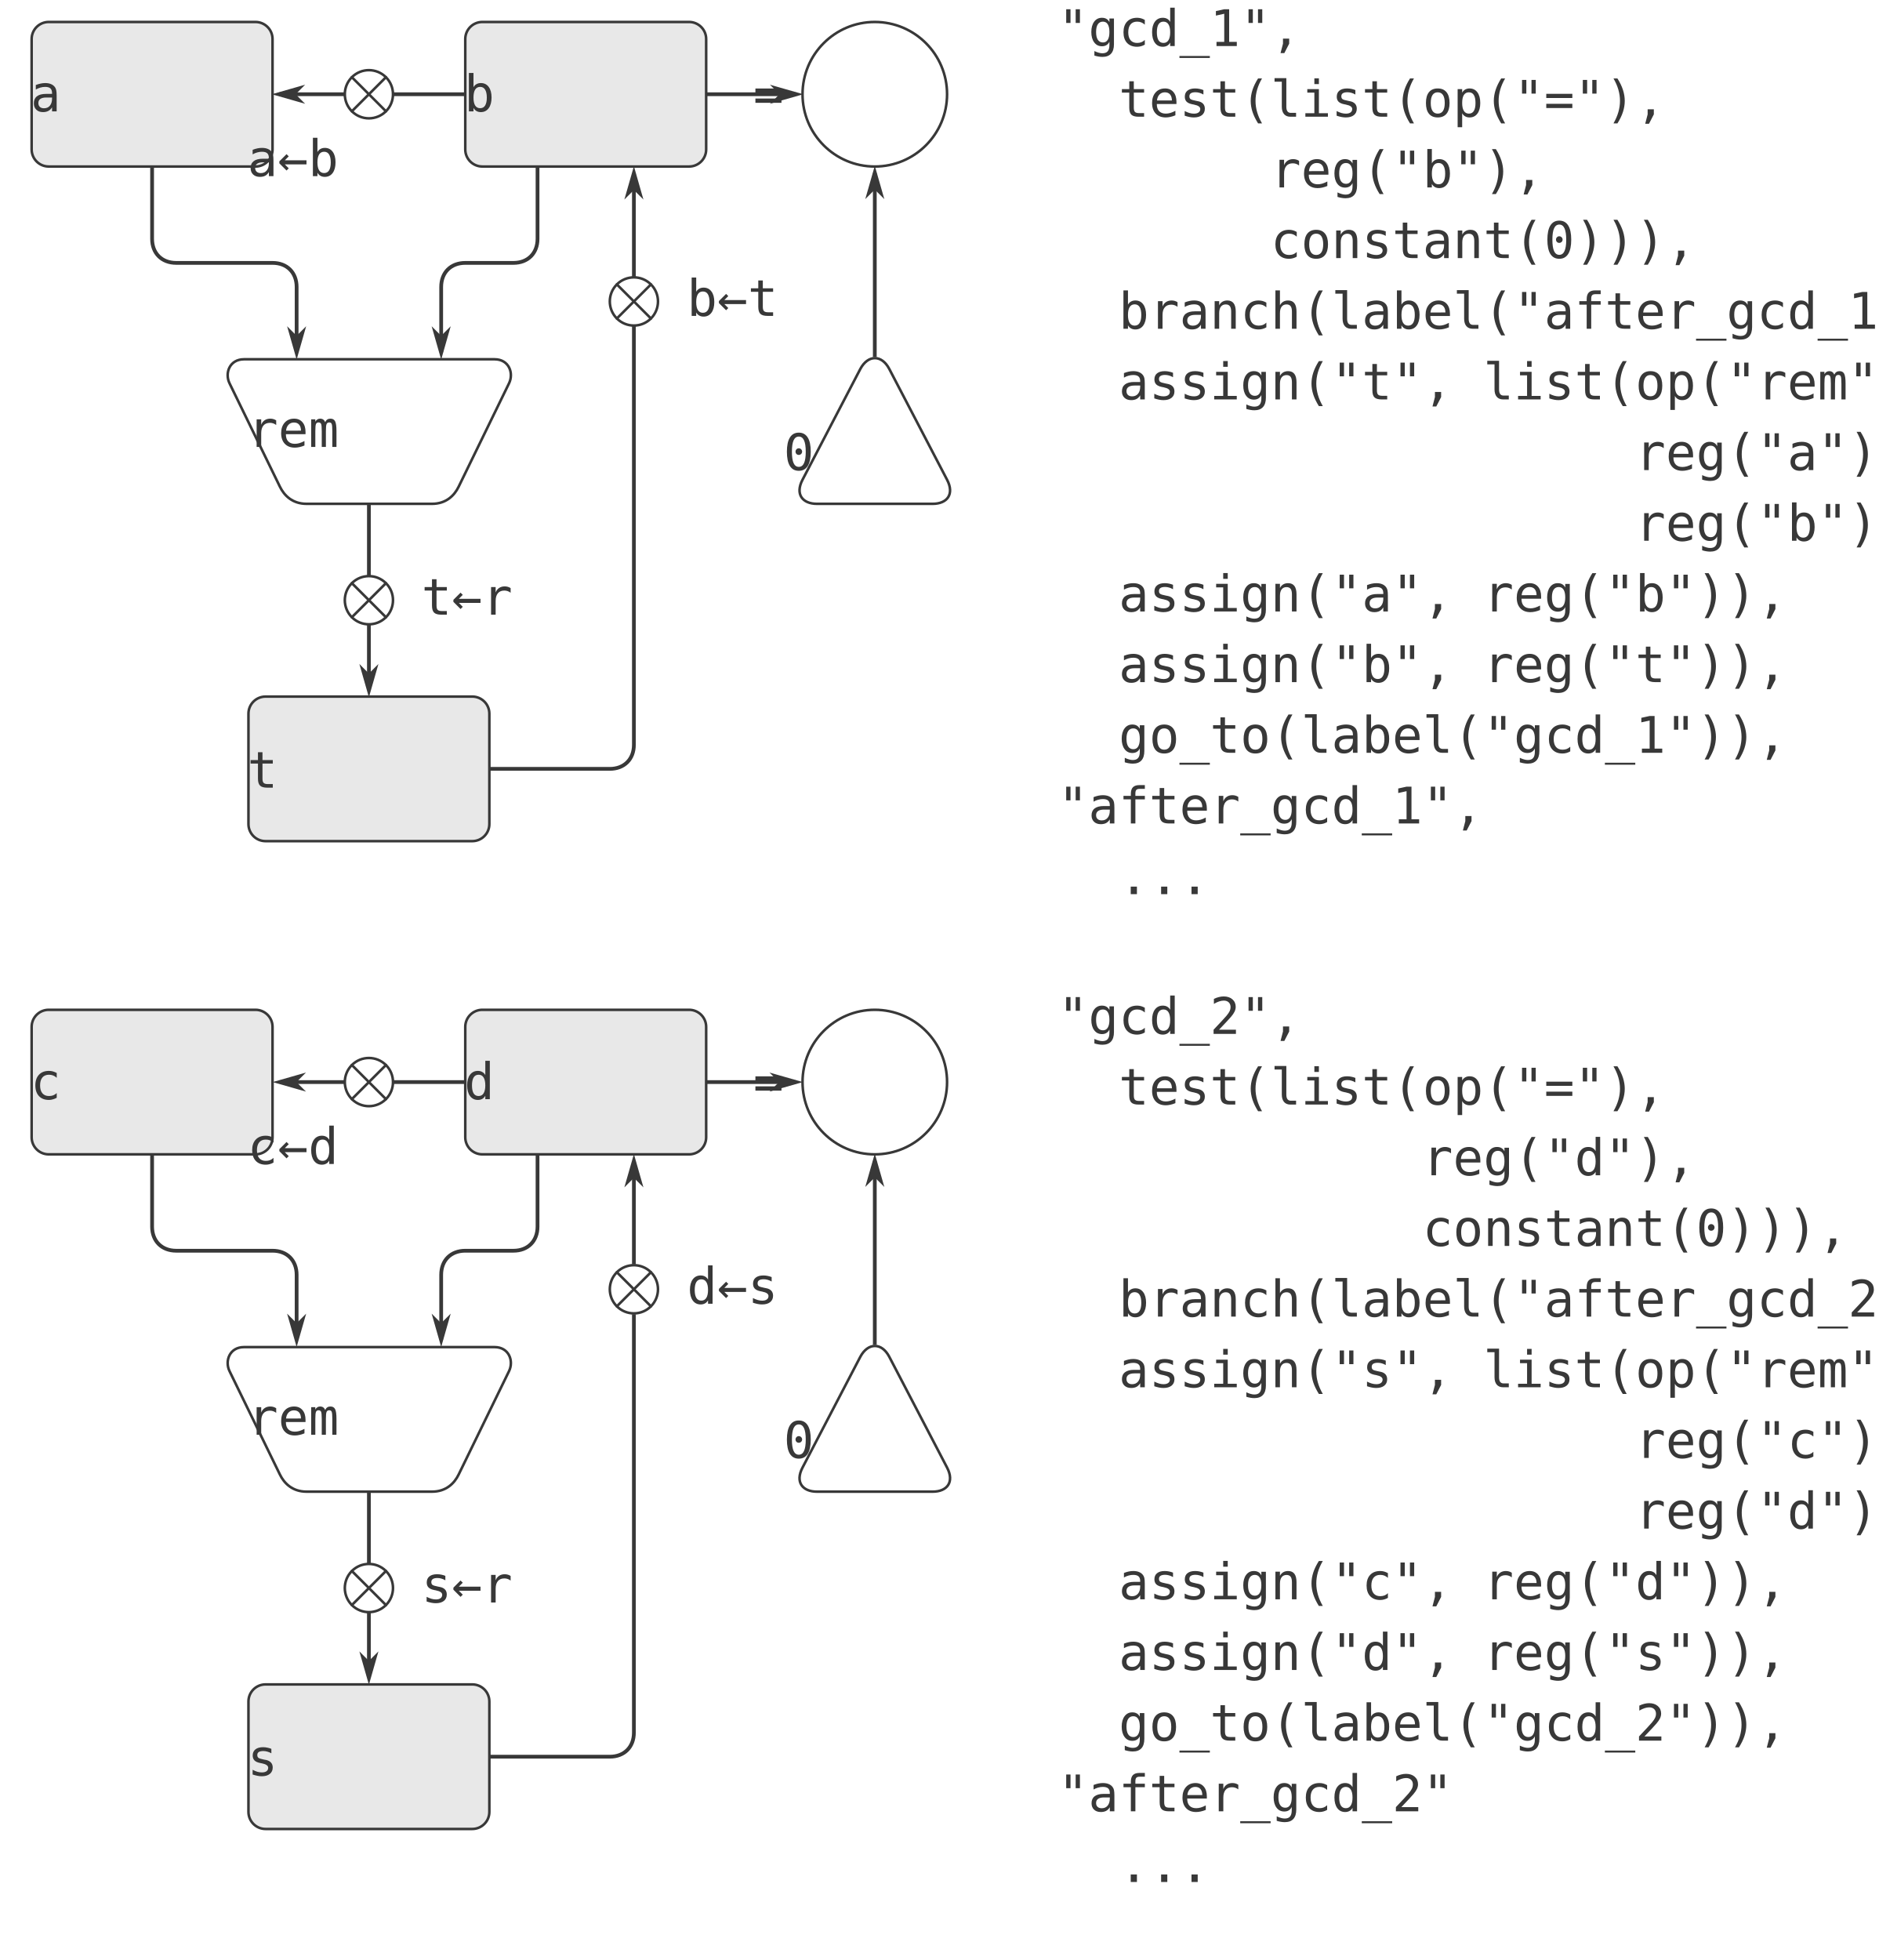
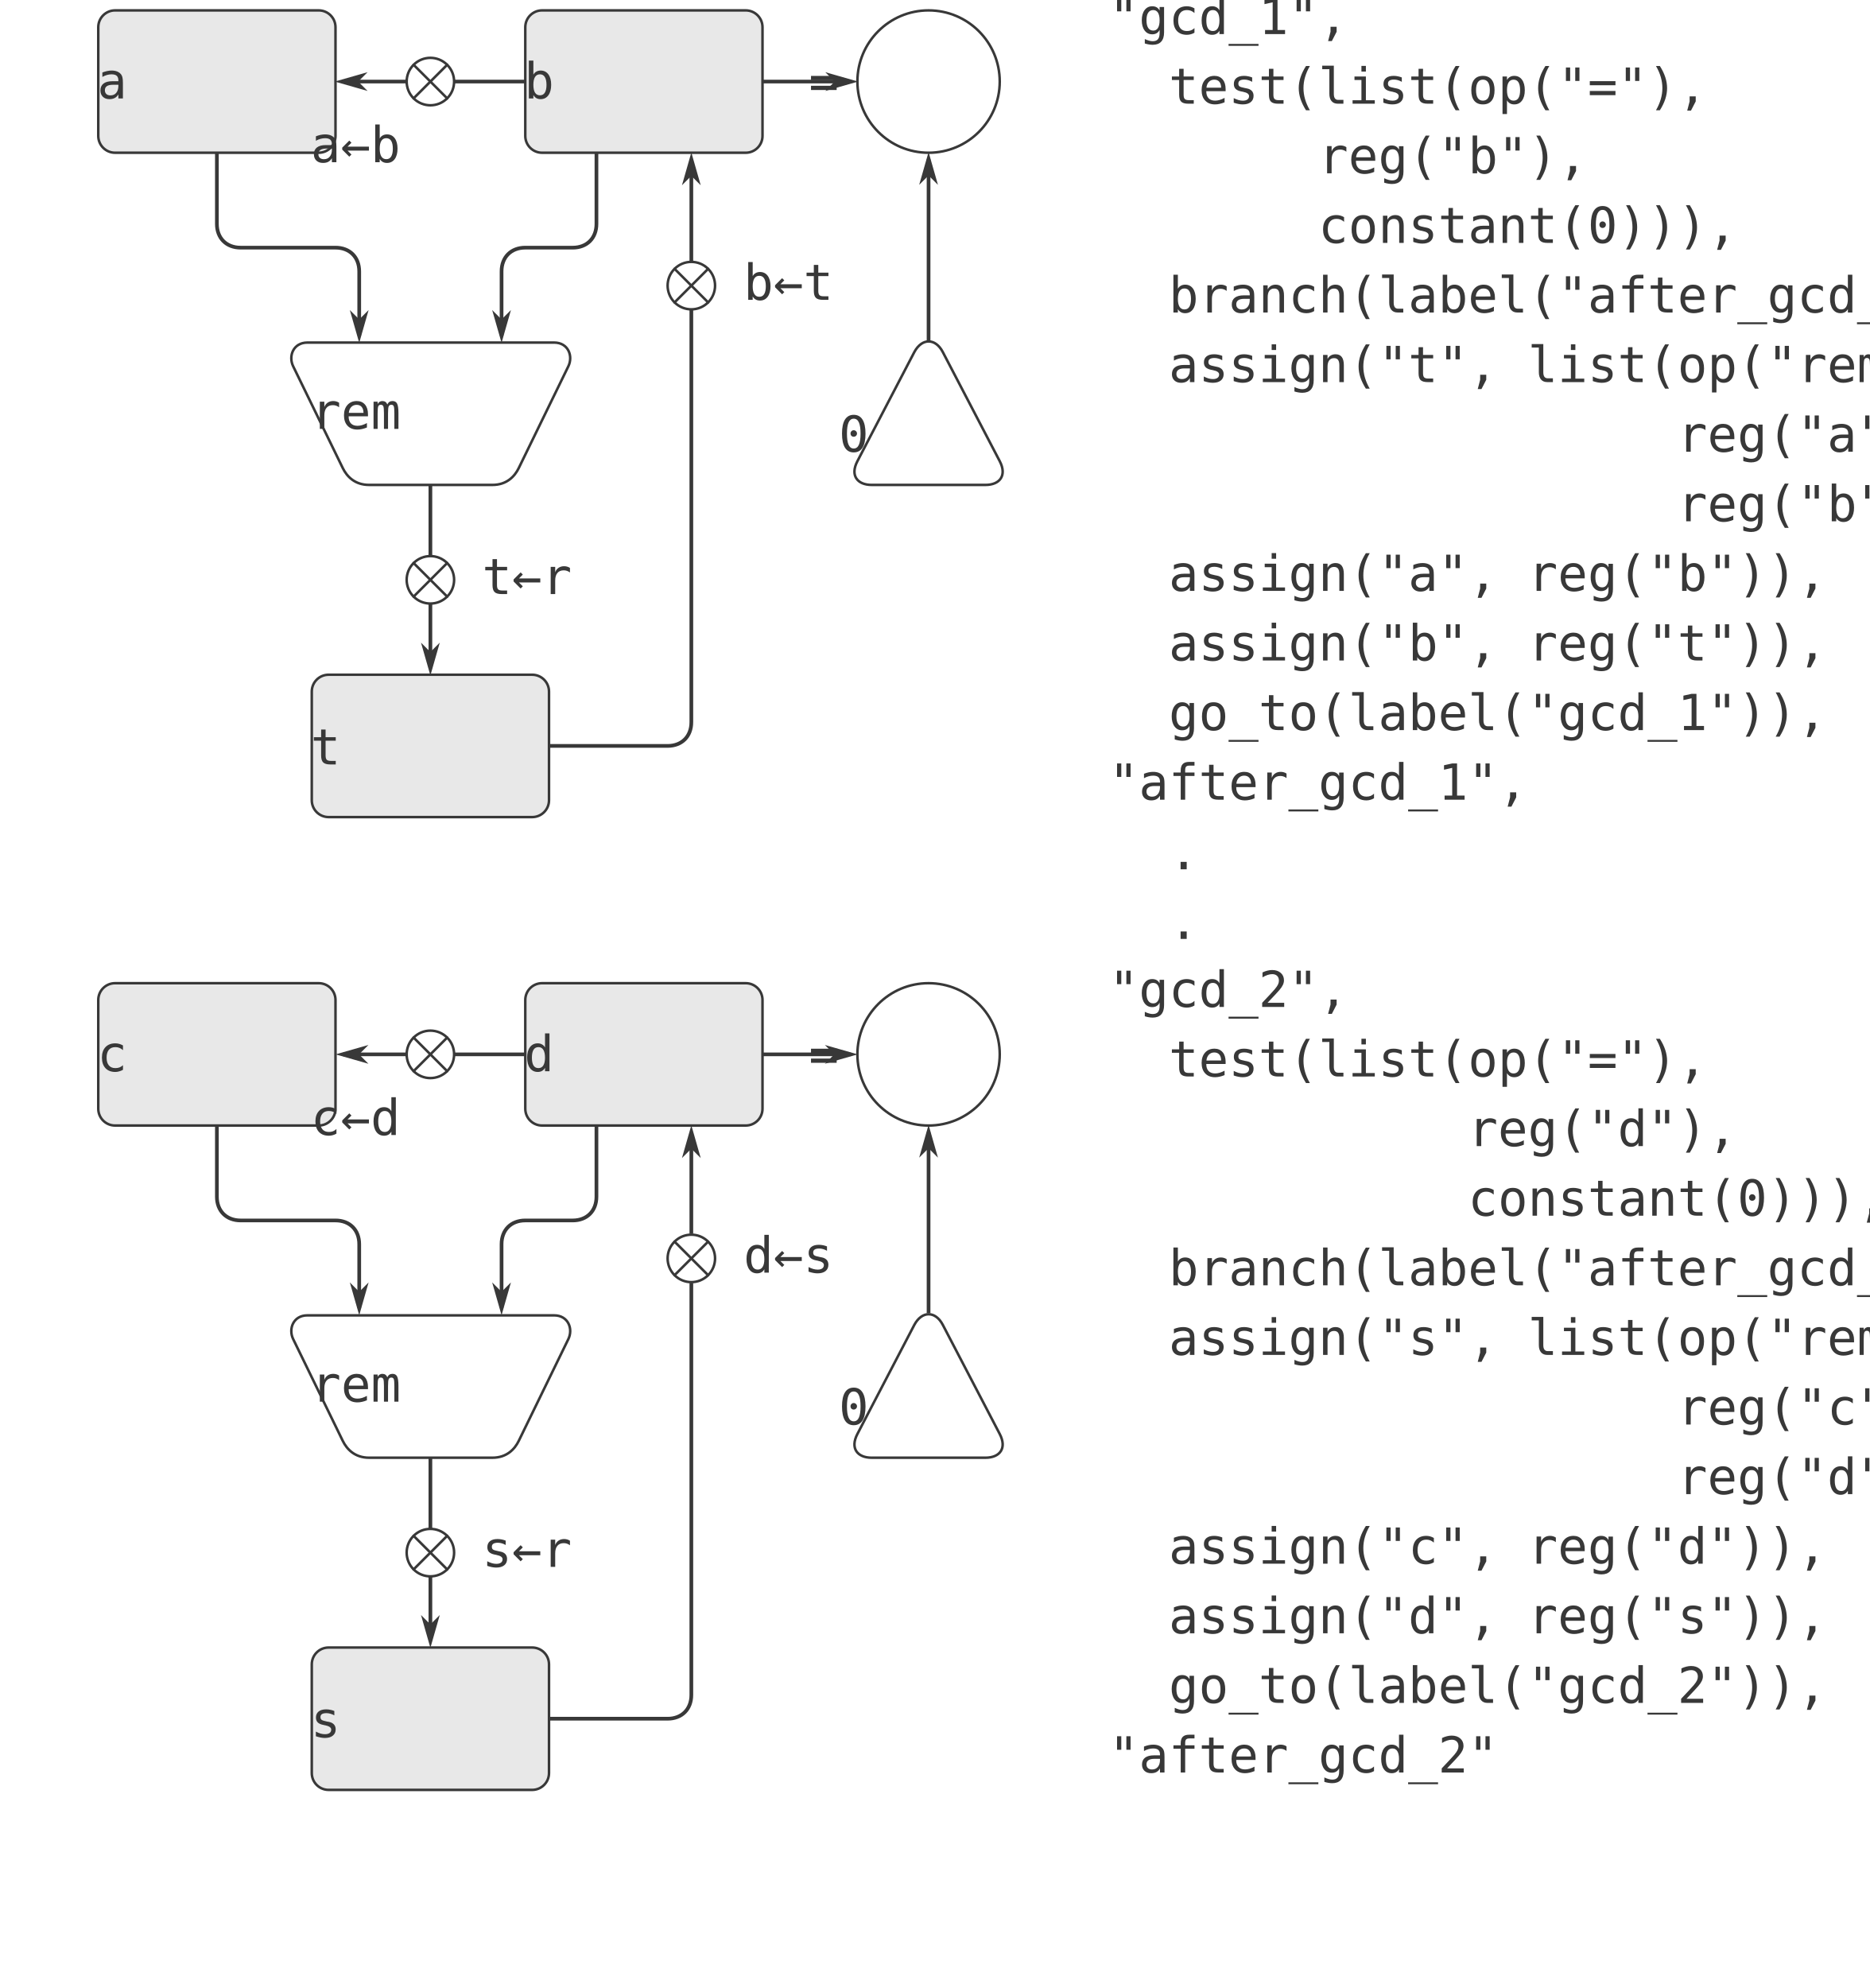
- <svg xmlns="http://www.w3.org/2000/svg" preserveAspectRatio="xMinYMin meet" viewBox="0 0 744.445 776.522" id="svg7561" version="1.1" width="744.445" height="776.522">
+ <svg xmlns="http://www.w3.org/2000/svg" preserveAspectRatio="xMinYMin meet" viewBox="0 0 752.296 799.788" id="svg7561" version="1.1" width="752.296" height="799.788">
  <defs id="defs7563">
    <marker refX="0" refY="0" orient="auto" id="Arrow1Mend" style="overflow:visible">
      <path d="M 0,0 5,-5 -12.5,0 5,5 Z" transform="matrix(-0.4,0,0,-0.4,-4,0)" id="path4415" style="fill:#383838;fill-rule:evenodd;stroke:#383838;stroke-width:1pt;marker-start:none" />
    </marker>
    <marker refX="0" refY="0" orient="auto" id="marker7583" style="overflow:visible">
      <path d="M 0,0 5,-5 -12.5,0 5,5 Z" transform="matrix(-0.4,0,0,-0.4,-4,0)" id="path7585" style="fill:#383838;fill-rule:evenodd;stroke:#383838;stroke-width:1pt;marker-start:none" />
    </marker>
    <marker refX="0" refY="0" orient="auto" id="marker7587" style="overflow:visible">
      <path d="M 0,0 5,-5 -12.5,0 5,5 Z" transform="matrix(-0.4,0,0,-0.4,-4,0)" id="path7589" style="fill:#383838;fill-rule:evenodd;stroke:#383838;stroke-width:1pt;marker-start:none" />
    </marker>
    <marker refX="0" refY="0" orient="auto" id="marker7591" style="overflow:visible">
      <path d="M 0,0 5,-5 -12.5,0 5,5 Z" transform="matrix(-0.4,0,0,-0.4,-4,0)" id="path7593" style="fill:#383838;fill-rule:evenodd;stroke:#383838;stroke-width:1pt;marker-start:none" />
    </marker>
    <marker refX="0" refY="0" orient="auto" id="marker7595" style="overflow:visible">
      <path d="M 0,0 5,-5 -12.5,0 5,5 Z" transform="matrix(-0.4,0,0,-0.4,-4,0)" id="path7597" style="fill:#383838;fill-rule:evenodd;stroke:#383838;stroke-width:1pt;marker-start:none" />
    </marker>
    <marker refX="0" refY="0" orient="auto" id="marker7599" style="overflow:visible">
      <path d="M 0,0 5,-5 -12.5,0 5,5 Z" transform="matrix(-0.4,0,0,-0.4,-4,0)" id="path7601" style="fill:#383838;fill-rule:evenodd;stroke:#383838;stroke-width:1pt;marker-start:none" />
    </marker>
    <marker refX="0" refY="0" orient="auto" id="marker7603" style="overflow:visible">
      <path d="M 0,0 5,-5 -12.5,0 5,5 Z" transform="matrix(-0.4,0,0,-0.4,-4,0)" id="path7605" style="fill:#383838;fill-rule:evenodd;stroke:#383838;stroke-width:1pt;marker-start:none" />
    </marker>
    <marker refX="0" refY="0" orient="auto" id="Arrow1Mend-7" style="overflow:visible">
      <path d="M 0,0 5,-5 -12.5,0 5,5 Z" transform="matrix(-0.4,0,0,-0.4,-4,0)" id="path4415-9" style="fill:#383838;fill-rule:evenodd;stroke:#383838;stroke-width:1pt;marker-start:none" />
    </marker>
    <marker refX="0" refY="0" orient="auto" id="marker7583-7" style="overflow:visible">
      <path d="M 0,0 5,-5 -12.5,0 5,5 Z" transform="matrix(-0.4,0,0,-0.4,-4,0)" id="path7585-6" style="fill:#383838;fill-rule:evenodd;stroke:#383838;stroke-width:1pt;marker-start:none" />
    </marker>
    <marker refX="0" refY="0" orient="auto" id="marker7587-9" style="overflow:visible">
      <path d="M 0,0 5,-5 -12.5,0 5,5 Z" transform="matrix(-0.4,0,0,-0.4,-4,0)" id="path7589-7" style="fill:#383838;fill-rule:evenodd;stroke:#383838;stroke-width:1pt;marker-start:none" />
    </marker>
    <marker refX="0" refY="0" orient="auto" id="marker7591-4" style="overflow:visible">
      <path d="M 0,0 5,-5 -12.5,0 5,5 Z" transform="matrix(-0.4,0,0,-0.4,-4,0)" id="path7593-3" style="fill:#383838;fill-rule:evenodd;stroke:#383838;stroke-width:1pt;marker-start:none" />
    </marker>
    <marker refX="0" refY="0" orient="auto" id="marker7595-2" style="overflow:visible">
      <path d="M 0,0 5,-5 -12.5,0 5,5 Z" transform="matrix(-0.4,0,0,-0.4,-4,0)" id="path7597-4" style="fill:#383838;fill-rule:evenodd;stroke:#383838;stroke-width:1pt;marker-start:none" />
    </marker>
    <marker refX="0" refY="0" orient="auto" id="marker7599-1" style="overflow:visible">
      <path d="M 0,0 5,-5 -12.5,0 5,5 Z" transform="matrix(-0.4,0,0,-0.4,-4,0)" id="path7601-8" style="fill:#383838;fill-rule:evenodd;stroke:#383838;stroke-width:1pt;marker-start:none" />
    </marker>
    <marker refX="0" refY="0" orient="auto" id="marker7603-3" style="overflow:visible">
      <path d="M 0,0 5,-5 -12.5,0 5,5 Z" transform="matrix(-0.4,0,0,-0.4,-4,0)" id="path7605-7" style="fill:#383838;fill-rule:evenodd;stroke:#383838;stroke-width:1pt;marker-start:none" />
    </marker>
  </defs>
  <rect width="100.585%" height="102.996%" id="rect32" x="0" y="0" style="fill:#ffffff;stroke-width:1.018" />
-   <g transform="translate(-52.70466,-92.21434)" id="layer1" style="display:inline">
+   <g transform="translate(-25.70052,-96.73788)" id="layer1" style="display:inline">
    <path d="m 192.128,136.302 13.499,-13.499" id="path4116" style="fill:none;stroke:#383838;stroke-width:1.015;stroke-linecap:round;stroke-linejoin:round;stroke-miterlimit:4;stroke-dasharray:none;stroke-opacity:1" />
    <path d="M 205.628,136.302 192.128,122.803" id="path4118" style="fill:none;stroke:#383838;stroke-width:1.015;stroke-linecap:round;stroke-linejoin:round;stroke-miterlimit:4;stroke-dasharray:none;stroke-opacity:1" />
    <path d="m 210,87.362 a 5,5 0 1 1 -10,0 5,5 0 1 1 10,0 z" transform="matrix(-1.349931,-1.349931,1.349931,-1.349931,357.6808,524.2211)" id="path4086-0" style="fill:none;stroke:#383838;stroke-width:0.531;stroke-linecap:round;stroke-linejoin:round;stroke-miterlimit:4;stroke-dasharray:none;stroke-dashoffset:0;stroke-opacity:1" />
    <path d="m 297.128,204.894 13.499,13.499" id="path4116-8" style="fill:none;stroke:#383838;stroke-width:1.015;stroke-linecap:round;stroke-linejoin:round;stroke-miterlimit:4;stroke-dasharray:none;stroke-opacity:1" />
    <path d="M 297.128,218.393 310.627,204.894" id="path4118-6" style="fill:none;stroke:#383838;stroke-width:1.015;stroke-linecap:round;stroke-linejoin:round;stroke-miterlimit:4;stroke-dasharray:none;stroke-opacity:1" />
    <path d="m 210,87.362 a 5,5 0 1 1 -10,0 5,5 0 1 1 10,0 z" transform="matrix(1.349931,-1.349931,1.349931,1.349931,-90.79083,370.4462)" id="path4086-0-9" style="fill:none;stroke:#383838;stroke-width:0.531;stroke-linecap:round;stroke-linejoin:round;stroke-miterlimit:4;stroke-dasharray:none;stroke-dashoffset:0;stroke-opacity:1" />
    <path d="m 192.128,336.757 13.499,-13.499" id="path4116-0" style="fill:none;stroke:#383838;stroke-width:1.015;stroke-linecap:round;stroke-linejoin:round;stroke-miterlimit:4;stroke-dasharray:none;stroke-opacity:1" />
    <path d="M 205.628,336.757 192.128,323.257" id="path4118-3" style="fill:none;stroke:#383838;stroke-width:1.015;stroke-linecap:round;stroke-linejoin:round;stroke-miterlimit:4;stroke-dasharray:none;stroke-opacity:1" />
    <path d="m 210,87.362 a 5,5 0 1 1 -10,0 5,5 0 1 1 10,0 z" transform="matrix(-1.349931,-1.349931,1.349931,-1.349931,357.6808,724.6756)" id="path4086-0-97" style="fill:none;stroke:#383838;stroke-width:0.531;stroke-linecap:round;stroke-linejoin:round;stroke-miterlimit:4;stroke-dasharray:none;stroke-dashoffset:0;stroke-opacity:1" />
    <path d="M 189.332,129.552 H 163.321" id="path8845-6-0-7-0-4" style="fill:none;stroke:#383838;stroke-width:1.488;stroke-linecap:butt;stroke-linejoin:round;stroke-miterlimit:4;stroke-dasharray:none;stroke-opacity:1;marker-end:url(#Arrow1Mend)" />
    <path d="m 208.423,129.552 h 28.636" id="path4298" style="fill:none;stroke:#383838;stroke-width:1.488;stroke-linecap:butt;stroke-linejoin:round;stroke-miterlimit:4;stroke-dasharray:none;stroke-opacity:1" />
    <path d="M 303.878,201.927 V 160.984" id="path8845-6-0-7-0-4-7" style="fill:none;stroke:#383838;stroke-width:1.488;stroke-linecap:butt;stroke-linejoin:round;stroke-miterlimit:4;stroke-dasharray:none;stroke-opacity:1;marker-end:url(#Arrow1Mend)" />
    <path d="m 198.878,291.825 v 28.636" id="path4298-8" style="fill:none;stroke:#383838;stroke-width:1.488;stroke-linecap:butt;stroke-linejoin:round;stroke-miterlimit:4;stroke-dasharray:none;stroke-opacity:1" />
    <path d="m 198.878,339.552 v 26.011" id="path8845-6-0-7-0-4-7-6" style="fill:none;stroke:#383838;stroke-width:1.488;stroke-linecap:butt;stroke-linejoin:round;stroke-miterlimit:4;stroke-dasharray:none;stroke-opacity:1;marker-end:url(#Arrow1Mend)" />
    <path d="M 303.878,221.359 V 387.28 c 0,5.727 -3.818,9.545 -9.545,9.545 l -51.886,7e-5" id="path8845-1-4-88" style="fill:none;stroke:#383838;stroke-width:1.488;stroke-linecap:butt;stroke-linejoin:round;stroke-miterlimit:4;stroke-dasharray:none;stroke-opacity:1;marker-end:none" />
    <path d="m 112.969,158.189 v 28.636 c 0,5.727 3.818,9.545 9.545,9.545 h 38.182 c 5.727,0 9.545,3.818 9.545,9.545 v 25.841" id="path8845-1-0" style="fill:none;stroke:#383838;stroke-width:1.488;stroke-linecap:butt;stroke-linejoin:round;stroke-miterlimit:4;stroke-dasharray:none;stroke-opacity:1;marker-end:url(#Arrow1Mend)" />
    <path d="m 265.696,158.189 v 28.636 c 0,5.727 -3.818,9.545 -9.545,9.545 h -19.091 c -5.727,0 -9.545,3.818 -9.545,9.545 v 25.841" id="path8845-1-0-3" style="fill:none;stroke:#383838;stroke-width:1.488;stroke-linecap:butt;stroke-linejoin:round;stroke-miterlimit:4;stroke-dasharray:none;stroke-opacity:1;marker-end:url(#Arrow1Mend)" />
    <path d="m 332.514,129.552 h 35.557" id="path8845-6-0-7-0-4-7-9" style="fill:none;stroke:#383838;stroke-width:1.488;stroke-linecap:butt;stroke-linejoin:round;stroke-miterlimit:4;stroke-dasharray:none;stroke-opacity:1;marker-end:url(#Arrow1Mend)" />
    <path d="m 149.39,234.552 h 99.273 c 5.727,0 7.709,5.48 5.727,9.545 l -19.963,40.963 c -1.642,3.369 -4.855,6.764 -10.583,6.764 h -49.636 c -5.727,0 -8.941,-3.396 -10.583,-6.764 l -19.963,-40.963 c -1.981,-4.066 0,-9.545 5.727,-9.545 z" id="rect6788-7-2-7-4-3-4-8" style="display:inline;fill:none;stroke:#383838;stroke-width:1.015;stroke-linecap:round;stroke-linejoin:round;stroke-miterlimit:4;stroke-dasharray:none;stroke-dashoffset:0;stroke-opacity:1" />
  </g>
-   <g transform="translate(-52.70466,-92.21434)" id="layer5" style="display:inline">
+   <g transform="translate(-25.70052,-96.73788)" id="layer5" style="display:inline">
    <text x="471.878" y="110.462" id="text8128" xml:space="preserve" style="font-style:normal;font-variant:normal;font-weight:normal;font-stretch:normal;font-size:20px;line-height:140%;font-family:Inconsolata;-inkscape-font-specification:'Inconsolata, Normal';font-variant-ligatures:normal;font-variant-caps:normal;font-variant-numeric:normal;font-feature-settings:normal;text-align:start;letter-spacing:0px;word-spacing:0px;writing-mode:lr-tb;text-anchor:start;fill:#383838;fill-opacity:1;stroke:none">
      <tspan id="tspan210" x="471.878" y="110.462">"gcd_1",</tspan>
      <tspan id="tspan212" x="471.878" y="138.462">  test(list(op("="),</tspan>
      <tspan id="tspan214" x="471.878" y="166.462">       reg("b"),</tspan>
      <tspan id="tspan216" x="471.878" y="194.462">       constant(0))),</tspan>
      <tspan id="tspan218" x="471.878" y="222.462">  branch(label("after_gcd_1")),</tspan>
      <tspan id="tspan220" x="471.878" y="250.462">  assign("t", list(op("rem"),</tspan>
      <tspan id="tspan222" x="471.878" y="278.462">                   reg("a"),</tspan>
      <tspan id="tspan224" x="471.878" y="306.462">                   reg("b"))),</tspan>
      <tspan id="tspan226" x="471.878" y="334.462">  assign("a", reg("b")),</tspan>
      <tspan id="tspan228" x="471.878" y="362.462">  assign("b", reg("t")),</tspan>
      <tspan id="tspan230" x="471.878" y="390.462">  go_to(label("gcd_1")),</tspan>
      <tspan id="tspan232" x="471.878" y="418.462">"after_gcd_1",</tspan>
-       <tspan id="tspan234" x="471.878" y="446.462">  ...</tspan>
-       <tspan id="tspan236" x="471.878" y="474.462" />
+       <tspan id="tspan234" x="471.878" y="446.462">  .</tspan>
+       <tspan x="471.878" y="474.462" id="tspan1050">  .</tspan>
+       <tspan id="tspan236" x="471.878" y="502.462" />
    </text>
    <g transform="matrix(1.90909,0,0,1.90909,-49.30383,0.95193)" id="g3125" style="stroke-width:0.531;stroke-miterlimit:4;stroke-dasharray:none">
      <rect width="50" height="30" rx="3.543" ry="3.543" x="60" y="52.362" id="rect6788-7-2-7-4-3" style="display:inline;fill:#e8e8e8;fill-opacity:1;stroke:#383838;stroke-width:0.531;stroke-linecap:round;stroke-linejoin:round;stroke-miterlimit:4;stroke-dasharray:none;stroke-dashoffset:0;stroke-opacity:1" />
      <text x="85" y="70.911" id="text6689-7-1" xml:space="preserve" style="font-style:normal;font-variant:normal;font-weight:normal;font-stretch:normal;font-size:10.477px;line-height:125%;font-family:Inconsolata;-inkscape-font-specification:Sans;text-align:center;letter-spacing:0px;word-spacing:0px;text-anchor:middle;display:inline;fill:#383838;fill-opacity:1;stroke:none">
        <tspan x="85" y="70.911" id="tspan6691-7-5">a</tspan>
      </text>
    </g>
    <g transform="matrix(1.90909,0,0,1.90909,-77.94018,0.95193)" id="g3131" style="stroke-width:0.531;stroke-miterlimit:4;stroke-dasharray:none">
      <rect width="50" height="30" rx="3.543" ry="3.543" x="165" y="52.362" id="rect6788-7-2-7-4-3-6" style="display:inline;fill:#e8e8e8;fill-opacity:1;stroke:#383838;stroke-width:0.531;stroke-linecap:round;stroke-linejoin:round;stroke-miterlimit:4;stroke-dasharray:none;stroke-dashoffset:0;stroke-opacity:1" />
      <text x="190" y="70.911" id="text6689-7-1-5" xml:space="preserve" style="font-style:normal;font-variant:normal;font-weight:normal;font-stretch:normal;font-size:10.477px;line-height:125%;font-family:Inconsolata;-inkscape-font-specification:Sans;text-align:center;letter-spacing:0px;word-spacing:0px;text-anchor:middle;display:inline;fill:#383838;fill-opacity:1;stroke:none">
        <tspan x="190" y="70.911" id="tspan6691-7-5-7">b</tspan>
      </text>
    </g>
    <g transform="matrix(1.90909,0,0,1.90909,-54.17878,-37.22988)" id="g3507" style="stroke-width:0.531;stroke-miterlimit:4;stroke-dasharray:none">
      <rect width="50" height="30" rx="3.543" ry="3.543" x="107.554" y="212.362" id="rect6788-7-2-7-4-3-4" style="display:inline;fill:#e8e8e8;fill-opacity:1;stroke:#383838;stroke-width:0.531;stroke-linecap:round;stroke-linejoin:round;stroke-miterlimit:4;stroke-dasharray:none;stroke-dashoffset:0;stroke-opacity:1" />
      <text x="132.554" y="231.268" id="text6689-7-1-3" xml:space="preserve" style="font-style:normal;font-variant:normal;font-weight:normal;font-stretch:normal;font-size:10.477px;line-height:125%;font-family:Inconsolata;-inkscape-font-specification:Sans;text-align:center;letter-spacing:0px;word-spacing:0px;text-anchor:middle;display:inline;fill:#383838;fill-opacity:1;stroke:none">
        <tspan x="132.554" y="231.268" id="tspan6691-7-5-6">t</tspan>
      </text>
    </g>
    <text x="199.026" y="269.281" id="text6689-7-1-3-1" xml:space="preserve" style="font-style:normal;font-variant:normal;font-weight:normal;font-stretch:normal;font-size:20px;line-height:125%;font-family:Inconsolata;-inkscape-font-specification:Sans;text-align:center;letter-spacing:0px;word-spacing:0px;text-anchor:middle;display:inline;fill:#383838;fill-opacity:1;stroke:none">
      <tspan x="199.026" y="269.281" id="tspan6691-7-5-6-0">rem</tspan>
    </text>
    <text x="198.878" y="162.007" id="text4630" xml:space="preserve" style="font-style:normal;font-variant:normal;font-weight:normal;font-stretch:normal;font-size:20px;line-height:125%;font-family:Inconsolata;-inkscape-font-specification:Inconsolata;text-align:center;letter-spacing:0px;word-spacing:0px;text-anchor:middle;display:inline;fill:#383838;fill-opacity:1;stroke:none">
      <tspan x="198.878" y="162.007" dx="0 3.818 3.818" id="tspan4632">a←b</tspan>
    </text>
    <text x="219.673" y="335.734" id="text4634" xml:space="preserve" style="font-style:normal;font-variant:normal;font-weight:normal;font-stretch:normal;font-size:20px;line-height:125%;font-family:Inconsolata;-inkscape-font-specification:Inconsolata;text-align:start;letter-spacing:0px;word-spacing:0px;text-anchor:start;display:inline;fill:#383838;fill-opacity:1;stroke:none">
      <tspan x="219.673" y="335.734" dx="0 3.818 3.818" id="tspan4636">t←r</tspan>
    </text>
    <text x="324.878" y="217.371" id="text4638" xml:space="preserve" style="font-style:normal;font-variant:normal;font-weight:normal;font-stretch:normal;font-size:20px;line-height:125%;font-family:Inconsolata;-inkscape-font-specification:Inconsolata;text-align:start;letter-spacing:0px;word-spacing:0px;text-anchor:start;display:inline;fill:#383838;fill-opacity:1;stroke:none">
      <tspan x="324.878" y="217.371" dx="0 3.818 3.818" id="tspan4640">b←t</tspan>
    </text>
    <path d="M 399.332,233.666 V 160.814" id="path8845-6-0-7-0" style="display:inline;fill:none;stroke:#383838;stroke-width:1.488;stroke-linecap:butt;stroke-linejoin:round;stroke-miterlimit:4;stroke-dasharray:none;stroke-opacity:1;marker-end:url(#Arrow1Mend)" />
    <path d="m 376.423,291.825 h 45.818 c 5.727,0 8.74,-3.771 5.727,-9.545 l -22.909,-43.909 c -2.994,-5.727 -8.42,-5.667 -11.455,0 l -22.909,43.909 c -3.013,5.775 0,9.545 5.727,9.545 z" id="rect6788-7-2-7-4-3-4-8-3" style="display:inline;fill:none;stroke:#383838;stroke-width:1.015;stroke-linecap:round;stroke-linejoin:round;stroke-miterlimit:4;stroke-dasharray:none;stroke-dashoffset:0;stroke-opacity:1" />
    <text x="399.332" y="278.461" id="text4051" xml:space="preserve" style="font-style:normal;font-variant:normal;font-weight:normal;font-stretch:normal;font-size:20px;line-height:125%;font-family:Inconsolata;-inkscape-font-specification:Inconsolata;text-align:center;letter-spacing:0px;word-spacing:0px;text-anchor:middle;display:inline;fill:#383838;fill-opacity:1;stroke:none">
      <tspan x="399.332" y="278.461" id="tspan4053">0</tspan>
    </text>
    <g transform="matrix(1.90909,0,0,1.90909,-97.03108,0.95193)" id="g3137" style="stroke-width:0.531;stroke-miterlimit:4;stroke-dasharray:none">
      <path d="m 310,72.362 a 15,15 0 1 1 -30,0 15,15 0 1 1 30,0 z" transform="translate(-35,-5)" id="path4082" style="display:inline;fill:none;stroke:#383838;stroke-width:0.531;stroke-linecap:round;stroke-linejoin:round;stroke-miterlimit:4;stroke-dasharray:none;stroke-dashoffset:0;stroke-opacity:1" />
      <text x="260" y="70.934" id="text4171" xml:space="preserve" style="font-style:normal;font-variant:normal;font-weight:normal;font-stretch:normal;font-size:10.477px;line-height:125%;font-family:Inconsolata;-inkscape-font-specification:Inconsolata;text-align:center;letter-spacing:0px;word-spacing:0px;text-anchor:middle;display:inline;fill:#383838;fill-opacity:1;stroke:none">
        <tspan x="260" y="70.934" id="tspan4173">=</tspan>
      </text>
    </g>
    <text x="471.878" y="501.825" id="text8257" xml:space="preserve" style="font-style:normal;font-variant:normal;font-weight:normal;font-stretch:normal;font-size:20px;line-height:140%;font-family:Inconsolata;-inkscape-font-specification:'Inconsolata, Normal';font-variant-ligatures:normal;font-variant-caps:normal;font-variant-numeric:normal;font-feature-settings:normal;text-align:start;letter-spacing:0px;word-spacing:0px;writing-mode:lr-tb;text-anchor:start;fill:#383838;fill-opacity:1;stroke:none">
      <tspan id="tspan238" x="471.878" y="501.825">"gcd_2",</tspan>
      <tspan id="tspan240" x="471.878" y="529.825">  test(list(op("="),</tspan>
      <tspan id="tspan242" x="471.878" y="557.825">            reg("d"),</tspan>
      <tspan id="tspan244" x="471.878" y="585.825">            constant(0))),</tspan>
      <tspan id="tspan246" x="471.878" y="613.825">  branch(label("after_gcd_2")),</tspan>
      <tspan id="tspan248" x="471.878" y="641.825">  assign("s", list(op("rem"),</tspan>
      <tspan id="tspan250" x="471.878" y="669.825">                   reg("c"),</tspan>
      <tspan id="tspan252" x="471.878" y="697.825">                   reg("d"))),</tspan>
      <tspan id="tspan254" x="471.878" y="725.825">  assign("c", reg("d")),</tspan>
      <tspan id="tspan256" x="471.878" y="753.825">  assign("d", reg("s")),</tspan>
      <tspan id="tspan258" x="471.878" y="781.825">  go_to(label("gcd_2")),</tspan>
      <tspan id="tspan260" x="471.878" y="809.825">"after_gcd_2"</tspan>
-       <tspan id="tspan262" x="471.878" y="837.825">  ...</tspan>
+       <tspan x="471.878" y="837.825" id="tspan1052" />
    </text>
    <g transform="matrix(-1.349931,-1.349931,1.349931,-1.349931,357.6808,915.5846)" id="g4669-3" style="stroke-width:0.531;stroke-miterlimit:4;stroke-dasharray:none">
      <path d="m 205,82.362 v 10" id="path4116-01" style="fill:none;stroke:#383838;stroke-width:0.531;stroke-linecap:round;stroke-linejoin:round;stroke-miterlimit:4;stroke-dasharray:none;stroke-opacity:1" />
      <path d="m 200,87.362 h 10" id="path4118-67" style="fill:none;stroke:#383838;stroke-width:0.531;stroke-linecap:round;stroke-linejoin:round;stroke-miterlimit:4;stroke-dasharray:none;stroke-opacity:1" />
      <path d="m 210,87.362 a 5,5 0 1 1 -10,0 5,5 0 1 1 10,0 z" id="path4086-0-3" style="fill:none;stroke:#383838;stroke-width:0.531;stroke-linecap:round;stroke-linejoin:round;stroke-miterlimit:4;stroke-dasharray:none;stroke-dashoffset:0;stroke-opacity:1" />
    </g>
    <path d="m 297.128,596.257 13.499,13.499" id="path4116-8-4" style="fill:none;stroke:#383838;stroke-width:1.015;stroke-linecap:round;stroke-linejoin:round;stroke-miterlimit:4;stroke-dasharray:none;stroke-opacity:1" />
    <path d="m 297.128,609.756 13.499,-13.499" id="path4118-6-1" style="fill:none;stroke:#383838;stroke-width:1.015;stroke-linecap:round;stroke-linejoin:round;stroke-miterlimit:4;stroke-dasharray:none;stroke-opacity:1" />
    <path d="m 210,87.362 a 5,5 0 1 1 -10,0 5,5 0 1 1 10,0 z" transform="matrix(1.349931,-1.349931,1.349931,1.349931,-90.79078,761.8097)" id="path4086-0-9-9" style="fill:none;stroke:#383838;stroke-width:0.531;stroke-linecap:round;stroke-linejoin:round;stroke-miterlimit:4;stroke-dasharray:none;stroke-dashoffset:0;stroke-opacity:1" />
    <path d="m 192.128,728.12 13.499,-13.499" id="path4116-0-3" style="fill:none;stroke:#383838;stroke-width:1.015;stroke-linecap:round;stroke-linejoin:round;stroke-miterlimit:4;stroke-dasharray:none;stroke-opacity:1" />
    <path d="M 205.628,728.12 192.128,714.621" id="path4118-3-1" style="fill:none;stroke:#383838;stroke-width:1.015;stroke-linecap:round;stroke-linejoin:round;stroke-miterlimit:4;stroke-dasharray:none;stroke-opacity:1" />
    <path d="m 210,87.362 a 5,5 0 1 1 -10,0 5,5 0 1 1 10,0 z" transform="matrix(-1.349931,-1.349931,1.349931,-1.349931,357.6808,1116.039)" id="path4086-0-97-1" style="fill:none;stroke:#383838;stroke-width:0.531;stroke-linecap:round;stroke-linejoin:round;stroke-miterlimit:4;stroke-dasharray:none;stroke-dashoffset:0;stroke-opacity:1" />
    <path d="M 189.332,520.916 H 163.662" id="path8845-6-0-7-0-4-6" style="display:inline;fill:none;stroke:#383838;stroke-width:1.488;stroke-linecap:butt;stroke-linejoin:round;stroke-miterlimit:4;stroke-dasharray:none;stroke-opacity:1;marker-end:url(#Arrow1Mend)" />
    <path d="m 208.423,520.916 h 28.636" id="path4298-2" style="display:inline;fill:none;stroke:#383838;stroke-width:1.488;stroke-linecap:butt;stroke-linejoin:round;stroke-miterlimit:4;stroke-dasharray:none;stroke-opacity:1" />
    <path d="M 303.878,593.12 V 552.348" id="path8845-6-0-7-0-4-7-7" style="display:inline;fill:none;stroke:#383838;stroke-width:1.488;stroke-linecap:butt;stroke-linejoin:round;stroke-miterlimit:4;stroke-dasharray:none;stroke-opacity:1;marker-end:url(#Arrow1Mend)" />
    <path d="m 198.878,683.189 v 28.636" id="path4298-8-7" style="display:inline;fill:none;stroke:#383838;stroke-width:1.488;stroke-linecap:butt;stroke-linejoin:round;stroke-miterlimit:4;stroke-dasharray:none;stroke-opacity:1" />
    <path d="m 198.878,730.916 v 25.841" id="path8845-6-0-7-0-4-7-6-0" style="display:inline;fill:none;stroke:#383838;stroke-width:1.488;stroke-linecap:butt;stroke-linejoin:round;stroke-miterlimit:4;stroke-dasharray:none;stroke-opacity:1;marker-end:url(#Arrow1Mend)" />
    <path d="M 303.878,612.893 V 778.643 c 0,5.727 -3.818,9.545 -9.545,9.545 l -51.886,8e-5" id="path8845-1-4-88-3" style="display:inline;fill:none;stroke:#383838;stroke-width:1.488;stroke-linecap:butt;stroke-linejoin:round;stroke-miterlimit:4;stroke-dasharray:none;stroke-opacity:1;marker-end:none" />
    <path d="m 112.969,549.552 v 28.636 c 0,5.727 3.818,9.545 9.545,9.545 h 38.182 c 5.727,0 9.545,3.818 9.545,9.545 v 25.67" id="path8845-1-0-0" style="display:inline;fill:none;stroke:#383838;stroke-width:1.488;stroke-linecap:butt;stroke-linejoin:round;stroke-miterlimit:4;stroke-dasharray:none;stroke-opacity:1;marker-end:url(#Arrow1Mend)" />
    <path d="m 265.696,549.552 v 28.636 c 0,5.727 -3.818,9.545 -9.545,9.545 h -19.091 c -5.727,0 -9.545,3.818 -9.545,9.545 v 25.67" id="path8845-1-0-3-2" style="display:inline;fill:none;stroke:#383838;stroke-width:1.488;stroke-linecap:butt;stroke-linejoin:round;stroke-miterlimit:4;stroke-dasharray:none;stroke-opacity:1;marker-end:url(#Arrow1Mend)" />
    <path d="m 332.514,520.916 h 35.386" id="path8845-6-0-7-0-4-7-9-7" style="display:inline;fill:none;stroke:#383838;stroke-width:1.488;stroke-linecap:butt;stroke-linejoin:round;stroke-miterlimit:4;stroke-dasharray:none;stroke-opacity:1;marker-end:url(#Arrow1Mend)" />
    <path d="m 149.39,625.916 h 99.273 c 5.727,0 7.709,5.48 5.727,9.545 l -19.963,40.963 c -1.642,3.369 -4.855,6.764 -10.583,6.764 h -49.636 c -5.727,0 -8.941,-3.396 -10.583,-6.764 l -19.963,-40.963 c -1.981,-4.066 0,-9.545 5.727,-9.545 z" id="rect6788-7-2-7-4-3-4-8-32" style="display:inline;fill:none;stroke:#383838;stroke-width:1.015;stroke-linecap:round;stroke-linejoin:round;stroke-miterlimit:4;stroke-dasharray:none;stroke-dashoffset:0;stroke-opacity:1" />
    <g transform="matrix(1.90909,0,0,1.90909,-545.6673,392.3154)" id="g3161" style="stroke-width:0.531;stroke-miterlimit:4;stroke-dasharray:none">
      <rect width="50" height="30" rx="3.543" ry="3.543" x="320" y="52.362" id="rect6788-7-2-7-4-3-7" style="display:inline;fill:#e8e8e8;fill-opacity:1;stroke:#383838;stroke-width:0.531;stroke-linecap:round;stroke-linejoin:round;stroke-miterlimit:4;stroke-dasharray:none;stroke-dashoffset:0;stroke-opacity:1" />
      <text x="345" y="70.911" id="text6689-7-1-4" xml:space="preserve" style="font-style:normal;font-variant:normal;font-weight:normal;font-stretch:normal;font-size:10.477px;line-height:125%;font-family:Inconsolata;-inkscape-font-specification:Sans;text-align:center;letter-spacing:0px;word-spacing:0px;text-anchor:middle;display:inline;fill:#383838;fill-opacity:1;stroke:none">
        <tspan x="345" y="70.911" id="tspan6691-7-5-0">c</tspan>
      </text>
    </g>
    <g transform="matrix(1.90909,0,0,1.90909,-574.3036,392.3154)" id="g3167" style="stroke-width:0.531;stroke-miterlimit:4;stroke-dasharray:none">
      <rect width="50" height="30" rx="3.543" ry="3.543" x="425" y="52.362" id="rect6788-7-2-7-4-3-6-3" style="display:inline;fill:#e8e8e8;fill-opacity:1;stroke:#383838;stroke-width:0.531;stroke-linecap:round;stroke-linejoin:round;stroke-miterlimit:4;stroke-dasharray:none;stroke-dashoffset:0;stroke-opacity:1" />
      <text x="450" y="70.911" id="text6689-7-1-5-2" xml:space="preserve" style="font-style:normal;font-variant:normal;font-weight:normal;font-stretch:normal;font-size:10.477px;line-height:125%;font-family:Inconsolata;-inkscape-font-specification:Sans;text-align:center;letter-spacing:0px;word-spacing:0px;text-anchor:middle;display:inline;fill:#383838;fill-opacity:1;stroke:none">
        <tspan x="450" y="70.911" id="tspan6691-7-5-7-3">d</tspan>
      </text>
    </g>
    <g transform="matrix(1.90909,0,0,1.90909,-464.6332,354.1336)" id="g3512" style="stroke-width:0.531;stroke-miterlimit:4;stroke-dasharray:none">
      <rect width="50" height="30" rx="3.543" ry="3.543" x="322.554" y="212.362" id="rect6788-7-2-7-4-3-4-7" style="display:inline;fill:#e8e8e8;fill-opacity:1;stroke:#383838;stroke-width:0.531;stroke-linecap:round;stroke-linejoin:round;stroke-miterlimit:4;stroke-dasharray:none;stroke-dashoffset:0;stroke-opacity:1" />
      <text x="347.554" y="231.268" id="text6689-7-1-3-5" xml:space="preserve" style="font-style:normal;font-variant:normal;font-weight:normal;font-stretch:normal;font-size:10.477px;line-height:125%;font-family:Inconsolata;-inkscape-font-specification:Sans;text-align:center;letter-spacing:0px;word-spacing:0px;text-anchor:middle;display:inline;fill:#383838;fill-opacity:1;stroke:none">
        <tspan x="347.554" y="231.268" id="tspan6691-7-5-6-1">s</tspan>
      </text>
    </g>
    <text x="199.026" y="660.645" id="text6689-7-1-3-1-4" xml:space="preserve" style="font-style:normal;font-variant:normal;font-weight:normal;font-stretch:normal;font-size:20px;line-height:125%;font-family:Inconsolata;-inkscape-font-specification:Sans;text-align:center;letter-spacing:0px;word-spacing:0px;text-anchor:middle;display:inline;fill:#383838;fill-opacity:1;stroke:none">
      <tspan x="199.026" y="660.645" id="tspan6691-7-5-6-0-9">rem</tspan>
    </text>
    <text x="198.878" y="553.37" id="text4630-8" xml:space="preserve" style="font-style:normal;font-variant:normal;font-weight:normal;font-stretch:normal;font-size:20px;line-height:125%;font-family:Inconsolata;-inkscape-font-specification:Inconsolata;text-align:center;letter-spacing:0px;word-spacing:0px;text-anchor:middle;display:inline;fill:#383838;fill-opacity:1;stroke:none">
      <tspan x="198.878" y="553.37" dx="0 3.818 3.818" id="tspan4632-7">c←d</tspan>
    </text>
    <text x="219.673" y="727.098" id="text4634-9" xml:space="preserve" style="font-style:normal;font-variant:normal;font-weight:normal;font-stretch:normal;font-size:20px;line-height:125%;font-family:Inconsolata;-inkscape-font-specification:Inconsolata;text-align:start;letter-spacing:0px;word-spacing:0px;text-anchor:start;display:inline;fill:#383838;fill-opacity:1;stroke:none">
      <tspan x="219.673" y="727.098" dx="0 3.818 3.818" id="tspan4636-9">s←r</tspan>
    </text>
    <text x="324.878" y="608.734" id="text4638-0" xml:space="preserve" style="font-style:normal;font-variant:normal;font-weight:normal;font-stretch:normal;font-size:20px;line-height:125%;font-family:Inconsolata;-inkscape-font-specification:Inconsolata;text-align:start;letter-spacing:0px;word-spacing:0px;text-anchor:start;display:inline;fill:#383838;fill-opacity:1;stroke:none">
      <tspan x="324.878" y="608.734" dx="0 3.818 3.818" id="tspan4640-2">d←s</tspan>
    </text>
    <path d="M 399.332,625.03 V 552.177" id="path8845-6-0-7-0-8" style="display:inline;fill:none;stroke:#383838;stroke-width:1.488;stroke-linecap:butt;stroke-linejoin:round;stroke-miterlimit:4;stroke-dasharray:none;stroke-opacity:1;marker-end:url(#Arrow1Mend)" />
    <path d="m 376.423,683.189 h 45.818 c 5.727,0 8.74,-3.771 5.727,-9.545 l -22.909,-43.909 c -2.994,-5.727 -8.42,-5.667 -11.455,0 l -22.909,43.909 c -3.013,5.775 0,9.545 5.727,9.545 z" id="rect6788-7-2-7-4-3-4-8-3-8" style="display:inline;fill:none;stroke:#383838;stroke-width:1.015;stroke-linecap:round;stroke-linejoin:round;stroke-miterlimit:4;stroke-dasharray:none;stroke-dashoffset:0;stroke-opacity:1" />
    <text x="399.332" y="669.825" id="text4051-6" xml:space="preserve" style="font-style:normal;font-variant:normal;font-weight:normal;font-stretch:normal;font-size:20px;line-height:125%;font-family:Inconsolata;-inkscape-font-specification:Inconsolata;text-align:center;letter-spacing:0px;word-spacing:0px;text-anchor:middle;display:inline;fill:#383838;fill-opacity:1;stroke:none">
      <tspan x="399.332" y="669.825" id="tspan4053-0">0</tspan>
    </text>
    <g transform="matrix(1.90909,0,0,1.90909,-593.3945,392.3154)" id="g3173" style="stroke-width:0.531;stroke-miterlimit:4;stroke-dasharray:none">
      <path d="m 310,72.362 a 15,15 0 1 1 -30,0 15,15 0 1 1 30,0 z" transform="translate(225,-5)" id="path4082-4" style="display:inline;fill:none;stroke:#383838;stroke-width:0.531;stroke-linecap:round;stroke-linejoin:round;stroke-miterlimit:4;stroke-dasharray:none;stroke-dashoffset:0;stroke-opacity:1" />
      <text x="520" y="70.934" id="text4171-0" xml:space="preserve" style="font-style:normal;font-variant:normal;font-weight:normal;font-stretch:normal;font-size:10.477px;line-height:125%;font-family:Inconsolata;-inkscape-font-specification:Inconsolata;text-align:center;letter-spacing:0px;word-spacing:0px;text-anchor:middle;display:inline;fill:#383838;fill-opacity:1;stroke:none">
        <tspan x="520" y="70.934" id="tspan4173-7">=</tspan>
      </text>
    </g>
  </g>
+   <flowRoot xml:space="preserve" id="flowRoot1054" style="font-style:normal;font-variant:normal;font-weight:normal;font-stretch:normal;font-size:20px;line-height:1.25;font-family:Inconsolata;-inkscape-font-specification:'Inconsolata, Normal';font-variant-ligatures:normal;font-variant-caps:normal;font-variant-numeric:normal;font-feature-settings:normal;text-align:start;letter-spacing:0px;word-spacing:0px;writing-mode:lr-tb;text-anchor:start;fill:#000000;fill-opacity:1;stroke:none" transform="translate(792.5562,92.4763)">
+     <flowRegion id="flowRegion1056" style="font-style:normal;font-variant:normal;font-weight:normal;font-stretch:normal;font-size:20px;font-family:Inconsolata;-inkscape-font-specification:'Inconsolata, Normal';font-variant-ligatures:normal;font-variant-caps:normal;font-variant-numeric:normal;font-feature-settings:normal;text-align:start;writing-mode:lr-tb;text-anchor:start">
+       <rect id="rect1058" width="40.322" height="45.75" x="-326.453" y="252.335" style="font-style:normal;font-variant:normal;font-weight:normal;font-stretch:normal;font-size:20px;font-family:Inconsolata;-inkscape-font-specification:'Inconsolata, Normal';font-variant-ligatures:normal;font-variant-caps:normal;font-variant-numeric:normal;font-feature-settings:normal;text-align:start;writing-mode:lr-tb;text-anchor:start" />
+     </flowRegion>
+     <flowPara id="flowPara1060">.</flowPara>
+   </flowRoot>
</svg>
